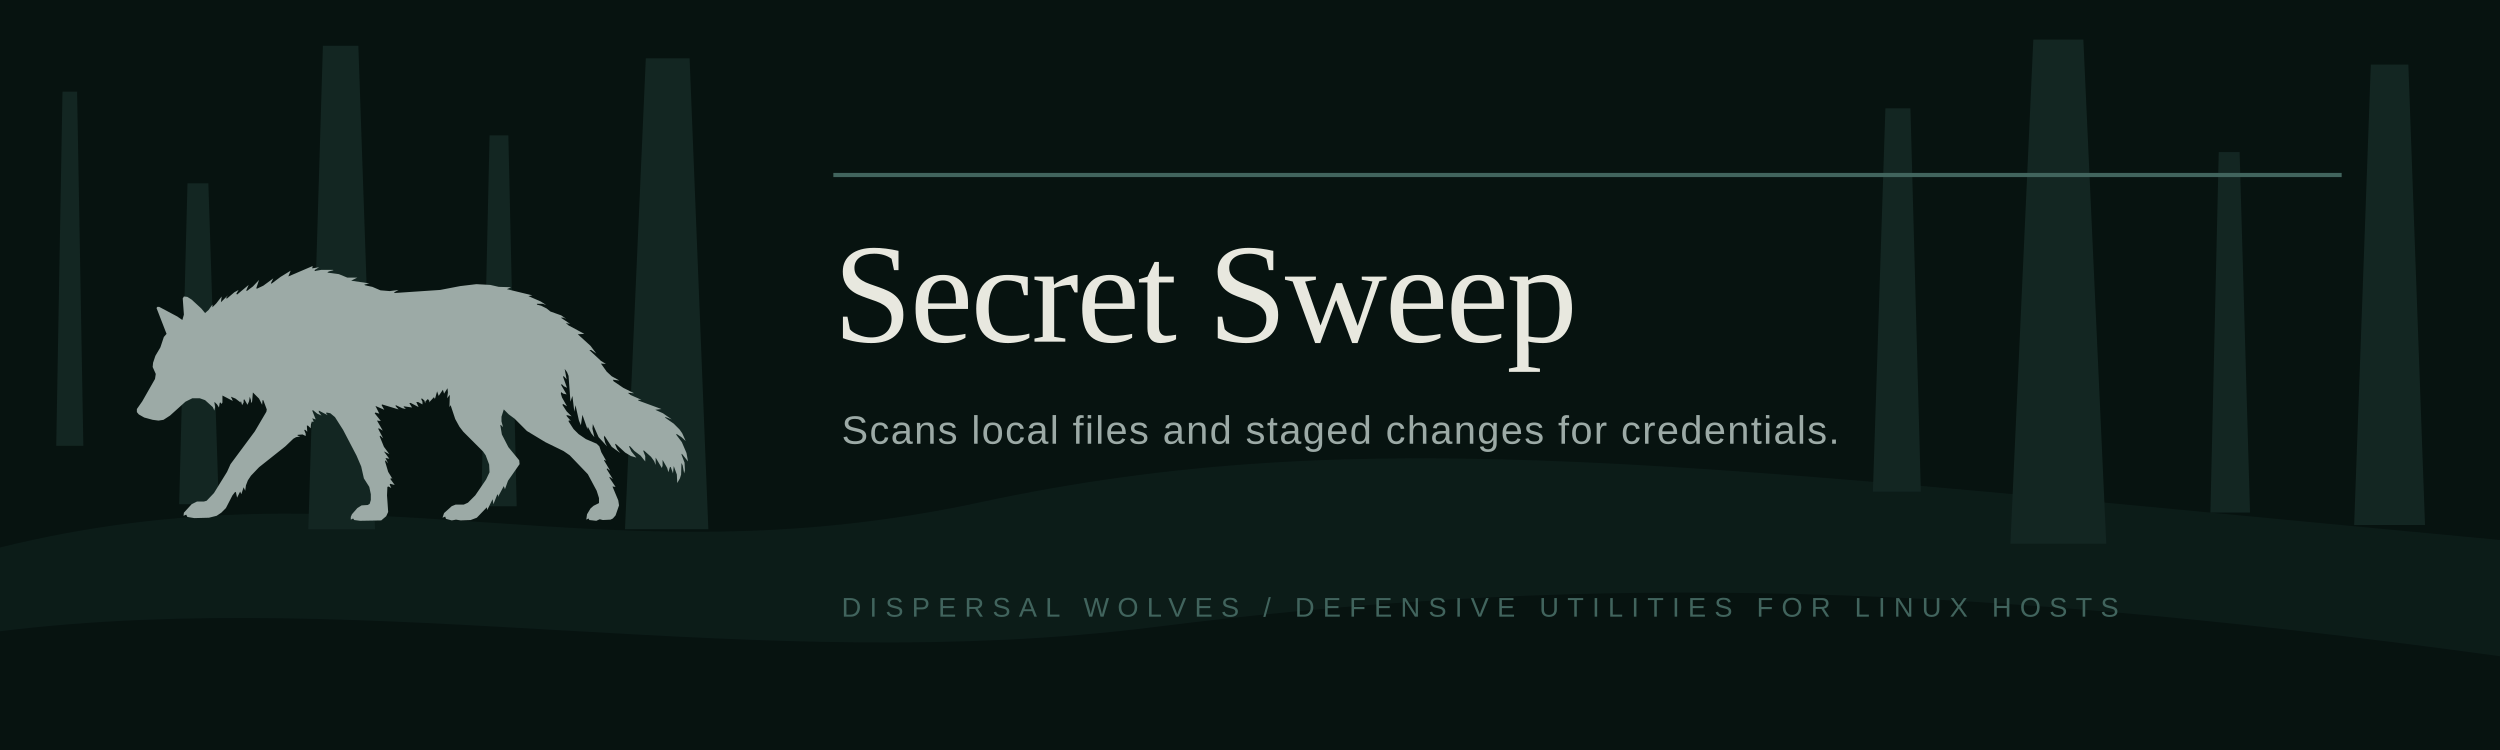
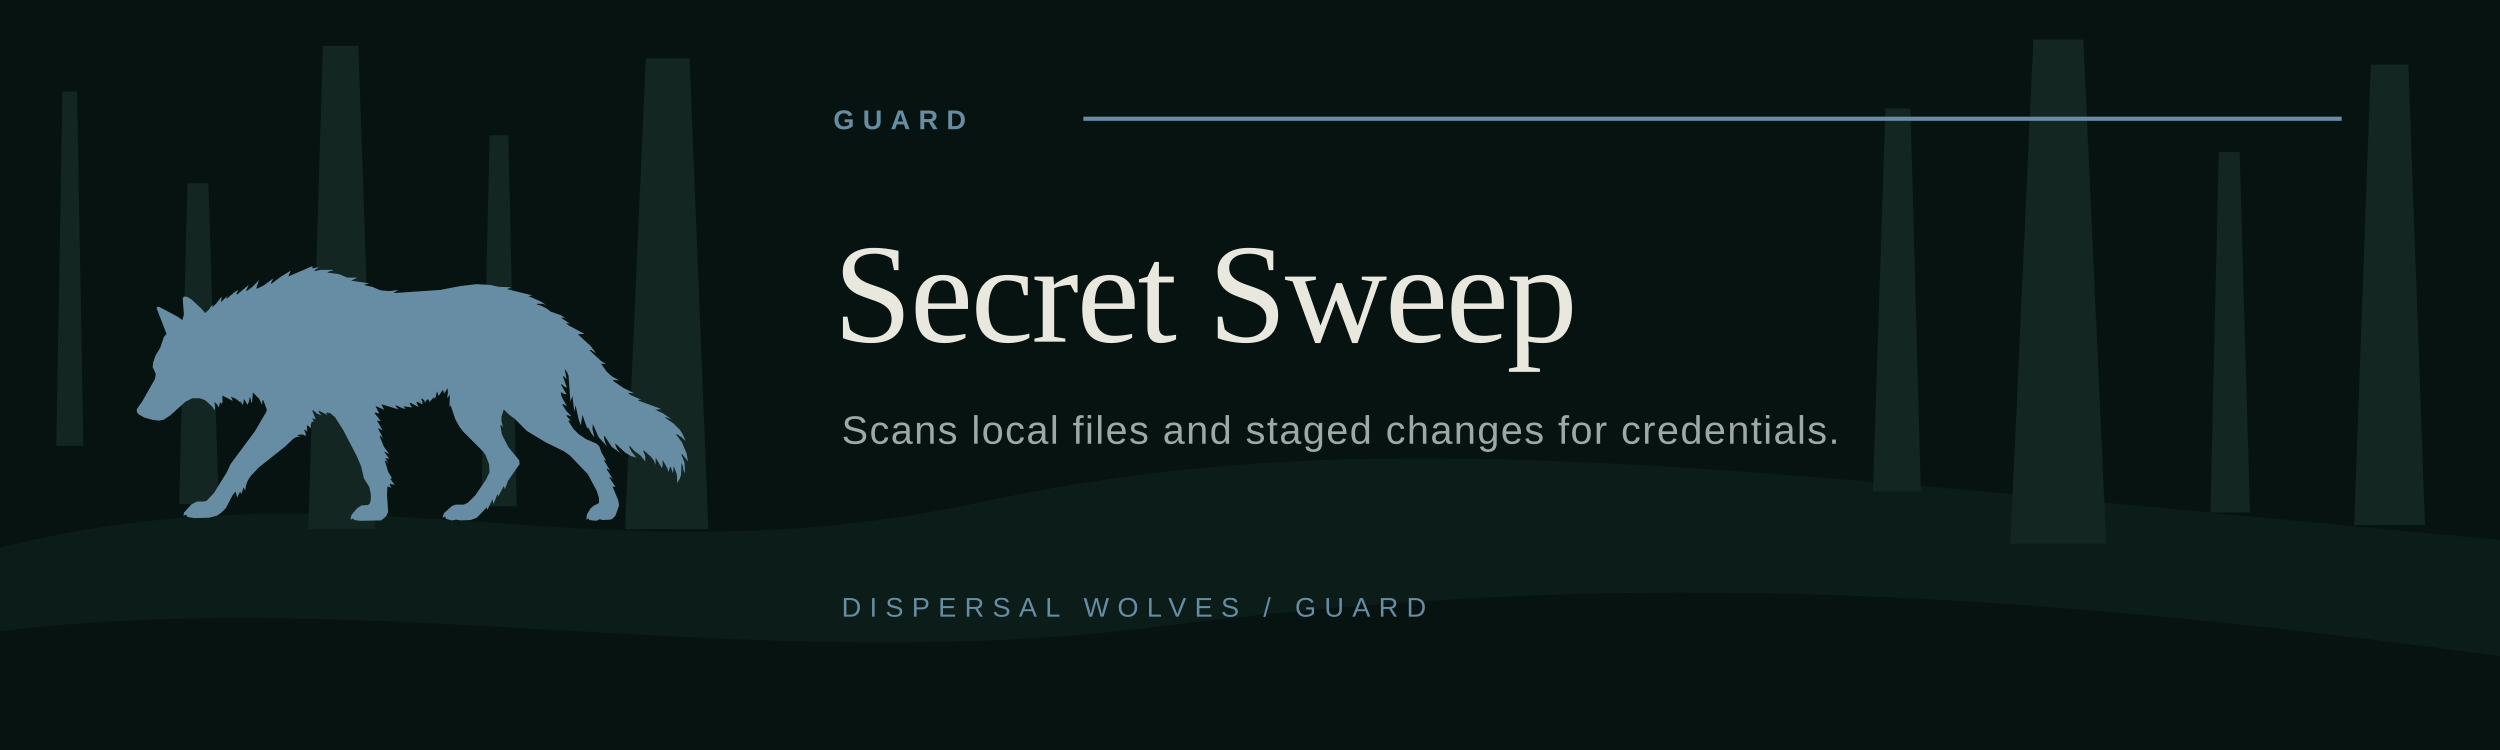
<svg xmlns="http://www.w3.org/2000/svg" viewBox="0 0 1200 360" role="img" aria-labelledby="title desc">
  <rect width="1200" height="360" fill="#071310" />
  <g aria-hidden="true" opacity=".56">
    <path d="M0 262.8C175 219.6 286 280.8 470 241.2S814 223.2 1200 259.2V360H0Z" fill="#10231F" />
    <path d="M30 44h7l3 170h-13Z" fill="#1D3530" />
    <path d="M90 88h10l5 154h-19Z" fill="#1D3530" />
    <path d="M155 22h17l8 232h-32Z" fill="#1D3530" />
    <path d="M235 65h9l4 178h-17Z" fill="#1D3530" />
    <path d="M310 28h21l9 226h-40Z" fill="#1D3530" />
    <path d="M905 52h12l5 184h-23Z" fill="#1D3530" />
    <path d="M976 19h24l11 242h-46Z" fill="#1D3530" />
    <path d="M1065 73h10l5 173h-19Z" fill="#1D3530" />
    <path d="M1138 31h18l8 221h-34Z" fill="#1D3530" />
    <path d="M0 303C180 281 363 325 554 301S923 277 1200 315V360H0Z" fill="#071310" />
  </g>
-   <g transform="translate(62 124) scale(.185)" fill="#9CAAA6">
+   <g transform="translate(62 124) scale(.185)" fill="#668DA3">
    <path fill-rule="evenodd" d="M71 129L97 196L90 204L81 231L68 253L62 271L61 282L69 300L67 313L34 371L20 391L20 399L25 405L39 413L61 419L76 421L89 419L106 408L146 372L164 363L183 363L197 368L217 386L221 395L223 386L221 374L222 373L228 379L233 387L235 375L237 374L240 378L242 374L242 356L269 370L264 359L276 364L289 374L290 370L293 381L297 374L297 367L299 366L307 380L311 371L313 359L316 368L316 376L319 371L321 348L337 364L345 380L346 368L348 368L357 392L356 398L326 449L263 534L254 554L220 609L201 629L194 631L176 631L162 638L142 660L141 668L148 665L151 671L169 674L207 673L227 668L239 660L251 648L268 615L275 606L277 607L280 621L288 605L291 612L297 594L301 603L303 589L308 576L316 564L337 542L405 488L426 468L433 464L444 462L437 460L437 458L450 457L458 461L458 455L454 445L457 445L462 450L461 434L464 434L471 441L472 426L474 430L473 424L479 424L475 415L484 418L475 395L477 394L488 403L499 408L492 399L492 395L515 407L511 402L512 400L522 402L534 412L555 445L590 512L602 540L609 571L623 593L627 612L627 627L624 637L619 640L603 641L592 648L578 664L575 671L575 678L581 675L584 679L599 681L654 680L667 669L672 658L669 615L670 593L673 592L680 596L676 587L677 585L689 588L678 573L679 570L683 572L672 554L664 527L665 524L672 532L665 518L675 520L661 501L675 508L661 489L650 462L651 460L659 467L646 442L648 441L658 447L643 421L653 422L637 402L639 400L649 403L639 383L662 393L655 381L656 379L699 392L691 383L692 381L709 389L718 391L712 385L713 384L734 387L727 376L730 375L751 386L745 373L750 373L761 379L761 372L758 366L759 363L766 369L768 376L769 371L775 365L779 370L778 374L791 360L792 364L794 363L799 345L803 357L814 341L817 351L826 337L827 348L825 363L832 354L831 386L834 381L846 417L857 437L867 450L918 501L925 511L934 535L935 555L926 574L898 615L879 634L868 639L847 639L837 643L817 661L813 673L820 670L822 676L837 680L848 678L860 680L886 679L902 673L928 646L929 653L943 625L945 638L955 613L957 613L957 619L972 591L975 599L983 577L1013 534L1012 524L984 490L967 457L963 433L964 432L970 438L966 423L966 411L972 392L985 405L1000 416L1032 448L1080 477L1127 500L1143 511L1190 560L1213 603L1219 622L1219 635L1205 642L1197 649L1188 664L1186 678L1192 675L1194 679L1212 681L1221 677L1229 679L1249 678L1255 675L1262 667L1271 641L1269 628L1254 592L1262 593L1246 569L1247 567L1255 573L1239 547L1240 545L1248 551L1232 524L1234 523L1238 526L1225 503L1220 488L1213 481L1185 469L1166 456L1153 443L1140 423L1141 420L1146 422L1134 408L1137 407L1148 410L1135 397L1124 380L1126 378L1136 384L1123 361L1120 351L1121 347L1126 351L1135 353L1121 329L1122 326L1128 332L1136 336L1126 308L1127 305L1135 314L1130 287L1136 295L1140 305L1145 372L1150 357L1155 398L1158 381L1167 421L1172 433L1176 406L1189 443L1190 437L1199 454L1207 464L1202 442L1203 430L1218 464L1240 488L1235 478L1232 465L1233 460L1252 489L1274 505L1266 495L1261 483L1262 481L1287 504L1302 513L1316 517L1303 501L1297 488L1299 487L1311 500L1327 512L1339 527L1339 513L1334 500L1335 498L1354 515L1362 526L1366 536L1366 517L1382 544L1384 538L1384 523L1396 544L1399 555L1403 542L1405 541L1411 558L1413 539L1421 561L1422 583L1429 571L1432 561L1433 531L1436 537L1440 558L1442 550L1441 530L1433 509L1434 507L1450 527L1446 505L1434 477L1419 457L1421 456L1433 464L1444 474L1435 454L1428 444L1413 429L1390 413L1392 412L1408 418L1385 402L1365 393L1381 391L1321 369L1321 367L1329 367L1302 355L1294 349L1310 350L1282 336L1257 319L1255 315L1272 317L1252 306L1239 294L1224 273L1237 274L1224 266L1194 238L1199 238L1212 247L1197 227L1164 197L1181 196L1140 174L1133 168L1144 170L1120 154L1127 154L1134 157L1121 148L1093 138L1083 130L1069 123L1058 120L1058 118L1073 118L1082 121L1068 112L1036 98L1046 96L980 80L991 75L959 74L937 69L901 67L859 72L807 82L688 90L688 88L699 82L676 85L652 83L631 74L612 70L610 68L623 65L576 58L592 50L566 50L544 41L514 37L518 34L530 31L529 30L498 30L481 33L482 30L493 23L475 26L476 20L413 47L419 32L393 48L369 66L368 64L374 52L348 71L331 79L330 77L337 56L321 73L305 85L304 83L310 69L280 94L278 92L284 82L273 88L253 105L252 102L256 96L238 114L240 99L226 117L216 127L216 120L206 134L197 142L187 130L162 107L151 100L142 99L139 104L142 146L138 160L125 151L78 126L73 126Z" />
  </g>
-   <path d="M400 84H1124" stroke="#41645D" stroke-width="2" />
+   <text x="400" y="62" fill="#668DA3" font-family="Arial Narrow, Helvetica Neue, Arial, sans-serif" font-size="13" font-weight="700" letter-spacing="4">GUARD</text>
+   <path d="M520 57H1124" stroke="#668DA3" stroke-width="2" />
  <text x="400" y="164" fill="#E8E8DF" font-family="Georgia, 'Times New Roman', serif" font-size="68" letter-spacing="-1">Secret Sweep</text>
  <text x="404" y="213" fill="#9CAAA6" font-family="Arial Narrow, Helvetica Neue, Arial, sans-serif" font-size="19" letter-spacing=".7">Scans local files and staged changes for credentials.</text>
-   <text x="404" y="296" fill="#41645D" font-family="Arial Narrow, Helvetica Neue, Arial, sans-serif" font-size="13" letter-spacing="4">DISPERSAL WOLVES / DEFENSIVE UTILITIES FOR LINUX HOSTS</text>
+   <text x="404" y="296" fill="#668DA3" font-family="Arial Narrow, Helvetica Neue, Arial, sans-serif" font-size="13" letter-spacing="4">DISPERSAL WOLVES / GUARD</text>
</svg>
